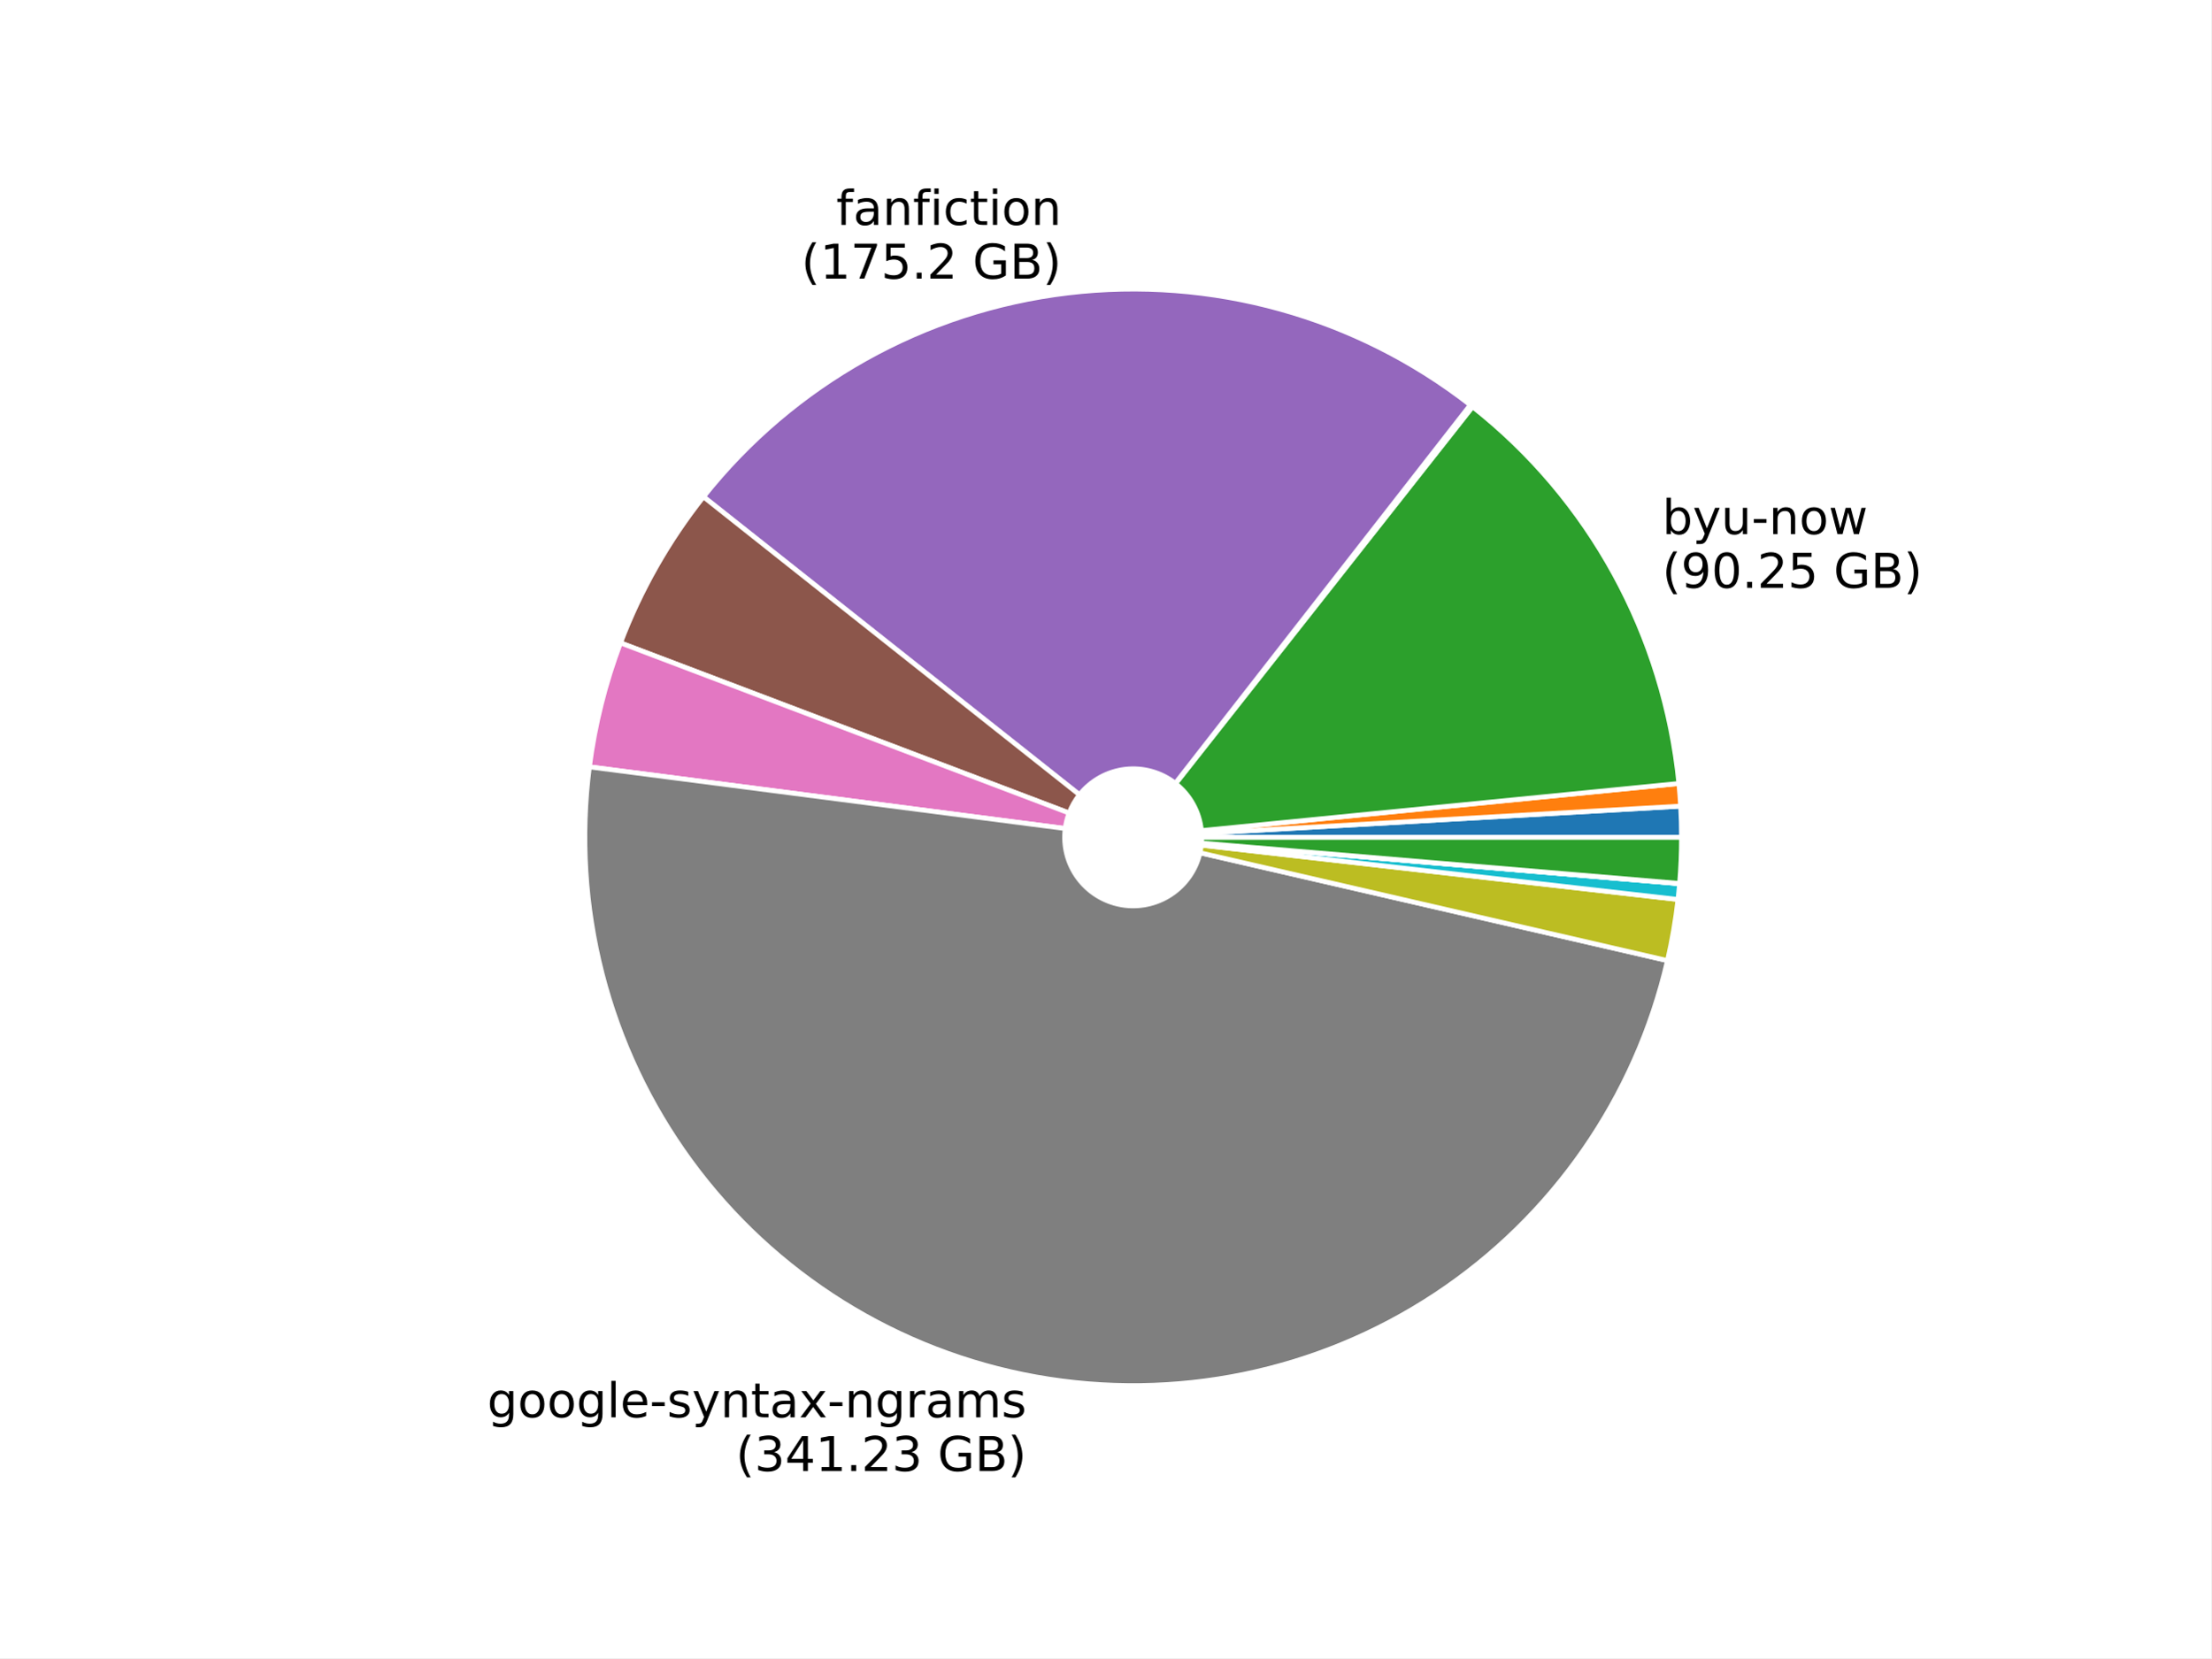
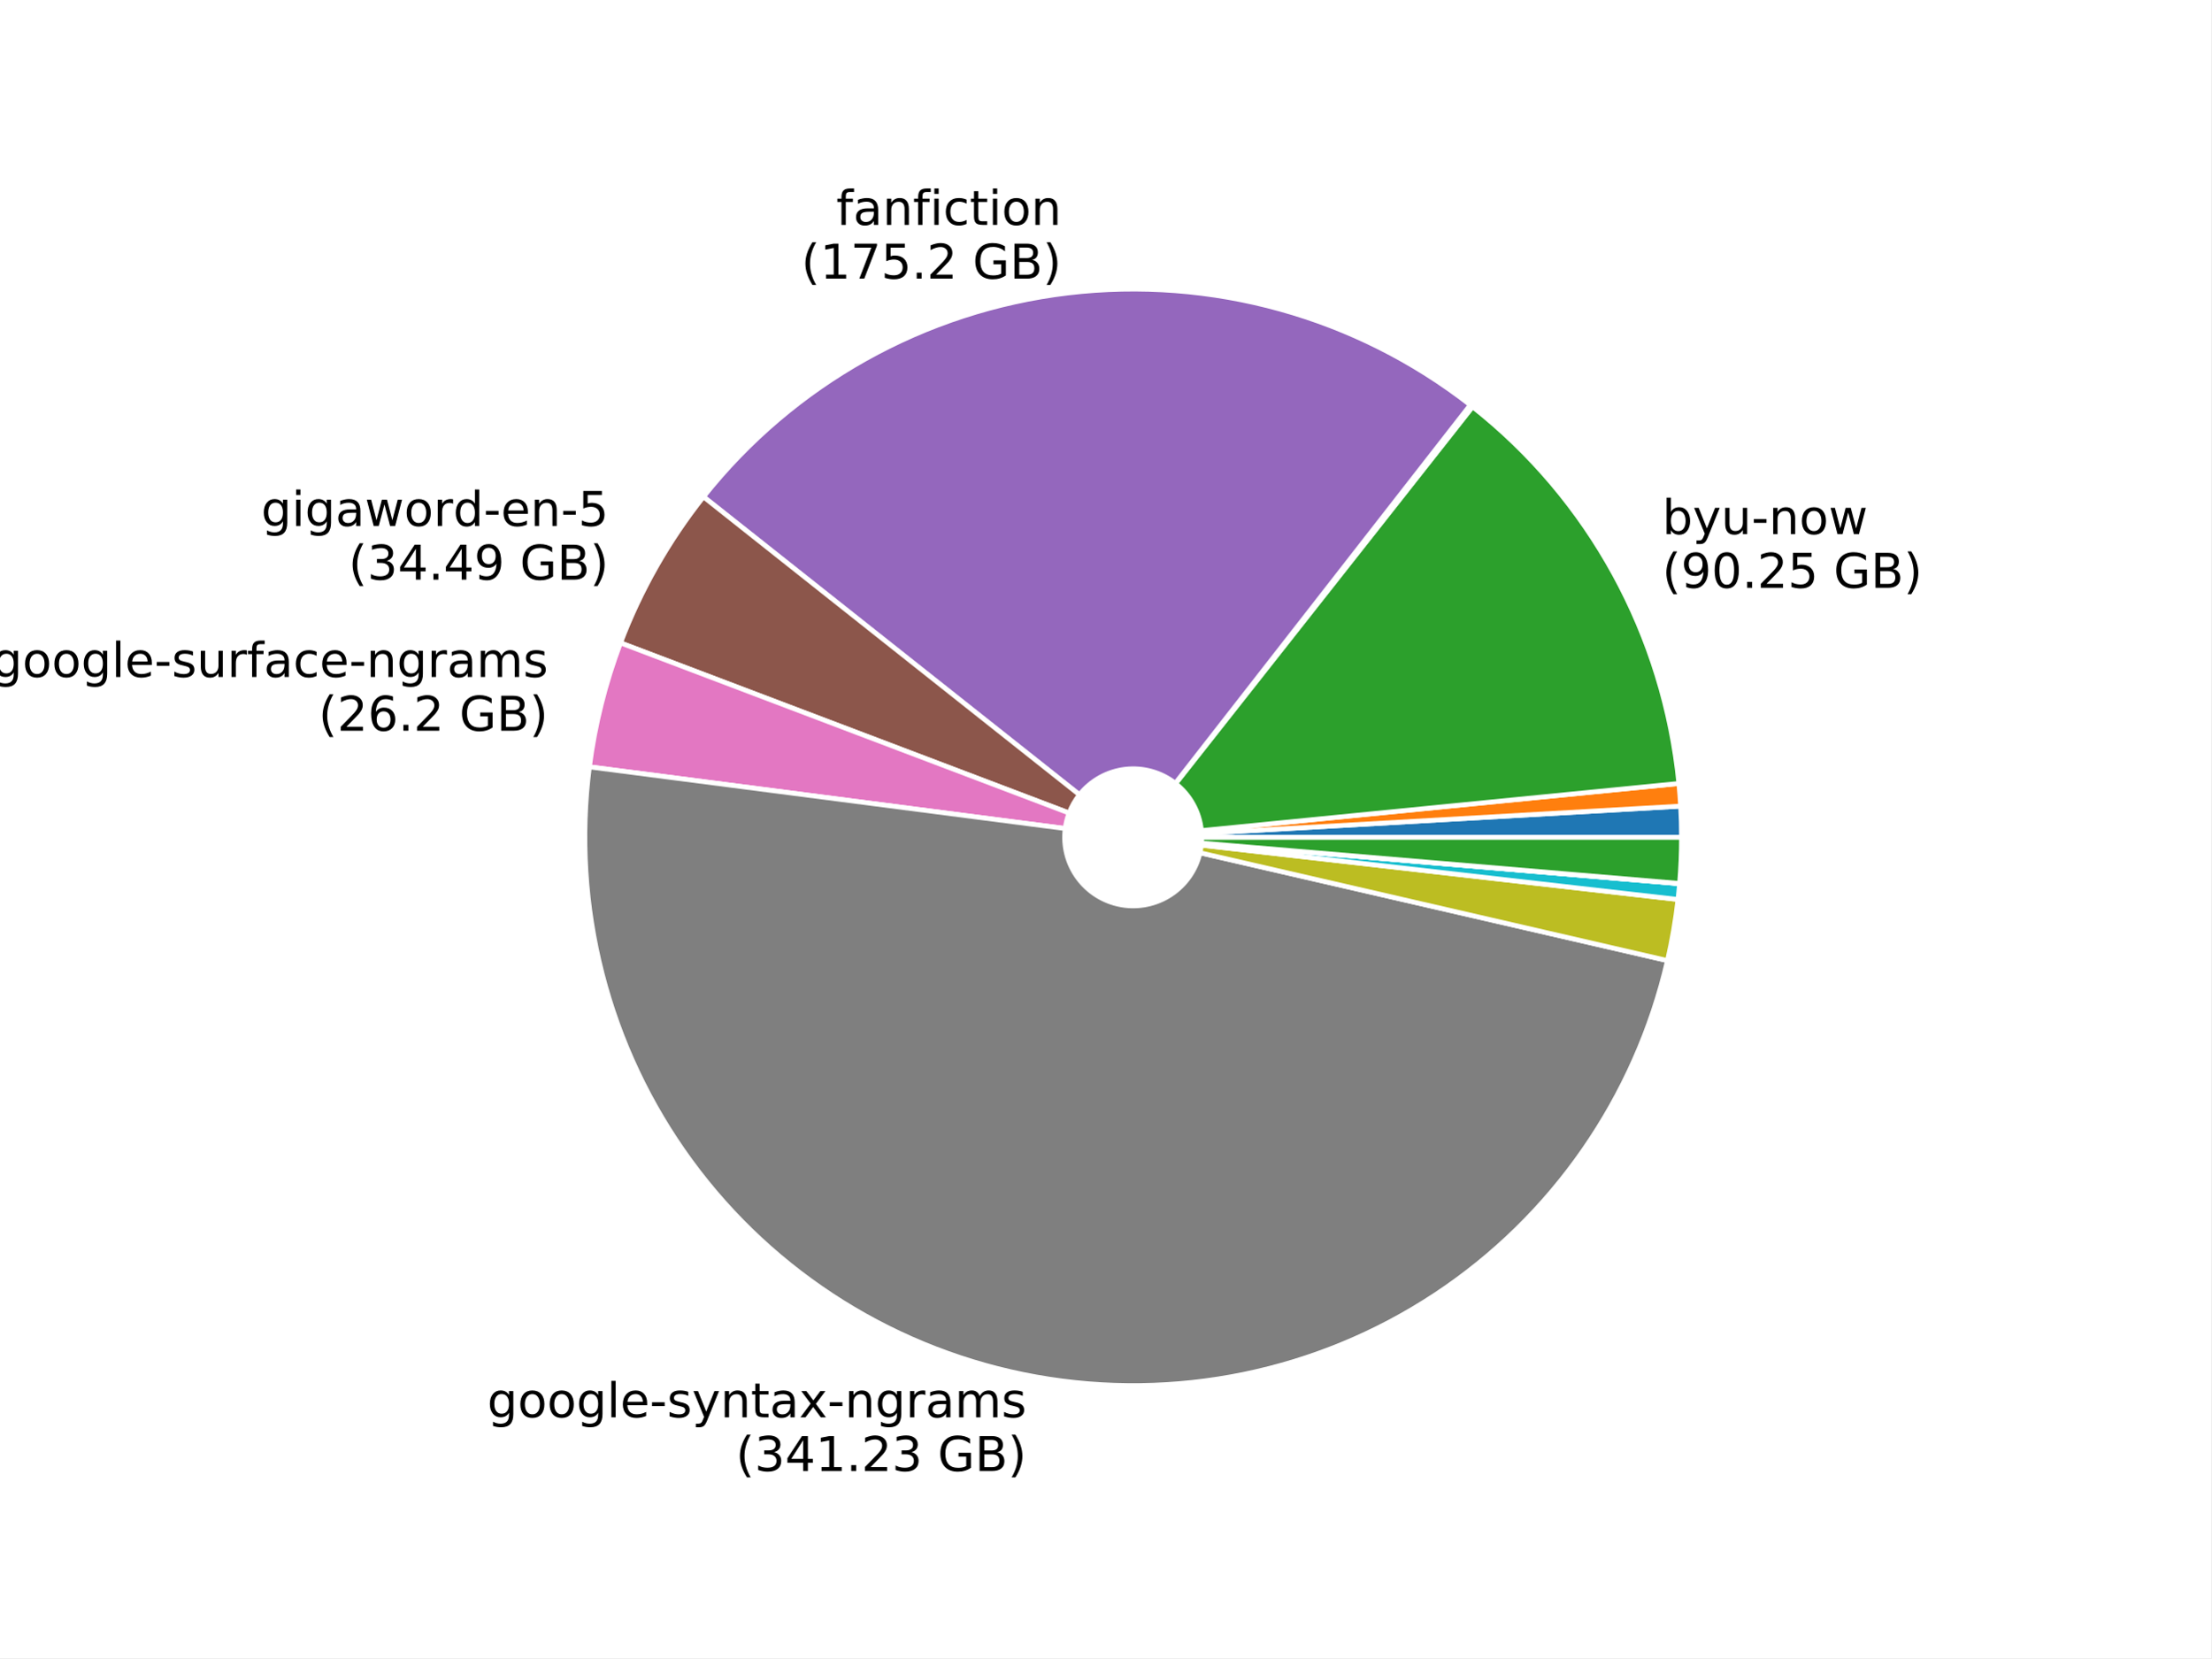
<svg xmlns="http://www.w3.org/2000/svg" xmlns:xlink="http://www.w3.org/1999/xlink" height="345.6pt" version="1.1" viewBox="0 0 460.8 345.6" width="460.8pt">
  <defs>
    <style type="text/css">
*{stroke-linecap:butt;stroke-linejoin:round;}
  </style>
  </defs>
  <g id="figure_1">
    <g id="patch_1">
      <path d="M 0 345.6  L 460.8 345.6  L 460.8 0  L 0 0  z " style="fill:#ffffff;" />
    </g>
    <g id="axes_1">
      <g id="patch_2">
        <path d="M 350.438 174.528  C 350.438 173.442 350.423 172.357 350.392 171.271  C 350.361 170.186 350.315 169.101 350.253 168.017  L 250.422 173.714  C 250.429 173.85 250.435 173.985 250.439 174.121  C 250.443 174.257 250.445 174.392 250.445 174.528  L 350.438 174.528  z " style="fill:#1f77b4;stroke:#ffffff;stroke-linejoin:miter;" />
      </g>
      <g id="patch_3">
        <path d="M 350.253 168.017  C 350.208 167.229 350.155 166.442 350.093 165.655  C 350.032 164.868 349.963 164.082 349.885 163.297  L 250.376 173.124  C 250.385 173.222 250.394 173.321 250.402 173.419  C 250.409 173.517 250.416 173.616 250.422 173.714  L 350.253 168.017  z " style="fill:#ff7f0e;stroke:#ffffff;stroke-linejoin:miter;" />
      </g>
      <g id="patch_4">
        <path d="M 349.885 163.297  C 348.373 147.987 343.785 133.139 336.397 119.645  C 329.008 106.151 318.971 94.287 306.887 84.766  L 245.001 163.308  C 246.511 164.498 247.766 165.981 248.69 167.668  C 249.613 169.354 250.187 171.21 250.376 173.124  L 349.885 163.297  z " style="fill:#2ca02c;stroke:#ffffff;stroke-linejoin:miter;" />
      </g>
      <g id="patch_5">
        <path d="M 306.887 84.766  C 306.809 84.705 306.732 84.644 306.654 84.583  C 306.577 84.522 306.499 84.462 306.422 84.401  L 244.943 163.262  C 244.952 163.27 244.962 163.277 244.972 163.285  C 244.981 163.292 244.991 163.3 245.001 163.308  L 306.887 84.766  z " style="fill:#d62728;stroke:#ffffff;stroke-linejoin:miter;" />
      </g>
      <g id="patch_6">
        <path d="M 306.422 84.401  C 282.653 65.871 252.493 57.476 222.569 61.061  C 192.645 64.645 165.321 79.925 146.601 103.544  L 224.965 165.655  C 227.305 162.703 230.721 160.793 234.461 160.345  C 238.202 159.897 241.972 160.946 244.943 163.262  L 306.422 84.401  z " style="fill:#9467bd;stroke:#ffffff;stroke-linejoin:miter;" />
      </g>
      <g id="patch_7">
        <path d="M 146.601 103.544  C 142.96 108.138 139.677 113.005 136.783 118.103  C 133.889 123.201 131.391 128.513 129.312 133.994  L 222.804 169.461  C 223.064 168.776 223.376 168.112 223.738 167.475  C 224.1 166.838 224.51 166.229 224.965 165.655  L 146.601 103.544  z " style="fill:#8c564b;stroke:#ffffff;stroke-linejoin:miter;" />
      </g>
      <g id="patch_8">
        <path d="M 129.312 133.994  C 127.732 138.157 126.398 142.409 125.315 146.728  C 124.231 151.046 123.402 155.425 122.829 159.84  L 221.994 172.692  C 222.065 172.14 222.169 171.593 222.304 171.053  C 222.44 170.513 222.607 169.982 222.804 169.461  L 129.312 133.994  z " style="fill:#e377c2;stroke:#ffffff;stroke-linejoin:miter;" />
      </g>
      <g id="patch_9">
        <path d="M 122.829 159.84  C 119.06 188.928 126.629 218.379 143.958 242.043  C 161.287 265.708 187.078 281.816 215.946 287.004  C 244.814 292.193 274.6 286.073 299.084 269.923  C 323.568 253.772 340.919 228.8 347.513 200.22  L 250.079 177.74  C 249.255 181.312 247.086 184.434 244.026 186.452  C 240.965 188.471 237.242 189.236 233.633 188.588  C 230.025 187.939 226.801 185.926 224.635 182.967  C 222.469 180.009 221.522 176.328 221.994 172.692  L 122.829 159.84  z " style="fill:#7f7f7f;stroke:#ffffff;stroke-linejoin:miter;" />
      </g>
      <g id="patch_10">
        <path d="M 347.513 200.22  C 347.998 198.12 348.423 196.006 348.788 193.881  C 349.153 191.756 349.458 189.621 349.702 187.479  L 250.353 176.147  C 250.322 176.415 250.284 176.682 250.238 176.947  C 250.193 177.213 250.14 177.477 250.079 177.74  L 347.513 200.22  z " style="fill:#bcbd22;stroke:#ffffff;stroke-linejoin:miter;" />
      </g>
      <g id="patch_11">
        <path d="M 349.702 187.479  C 349.765 186.931 349.823 186.382 349.878 185.833  C 349.932 185.284 349.983 184.734 350.03 184.184  L 250.394 175.735  C 250.388 175.804 250.382 175.872 250.375 175.941  C 250.368 176.01 250.361 176.078 250.353 176.147  L 349.702 187.479  z " style="fill:#17becf;stroke:#ffffff;stroke-linejoin:miter;" />
      </g>
      <g id="patch_12">
        <path d="M 350.03 184.184  C 350.03 184.182 350.03 184.179 350.03 184.176  C 350.031 184.173 350.031 184.171 350.031 184.168  L 250.394 175.733  C 250.394 175.733 250.394 175.734 250.394 175.734  C 250.394 175.734 250.394 175.735 250.394 175.735  L 350.03 184.184  z " style="fill:#1f77b4;stroke:#ffffff;stroke-linejoin:miter;" />
      </g>
      <g id="patch_13">
        <path d="M 350.031 184.168  C 350.031 184.163 350.032 184.158 350.032 184.154  C 350.033 184.149 350.033 184.144 350.033 184.14  L 250.394 175.729  C 250.394 175.73 250.394 175.731 250.394 175.731  C 250.394 175.732 250.394 175.732 250.394 175.733  L 350.031 184.168  z " style="fill:#ff7f0e;stroke:#ffffff;stroke-linejoin:miter;" />
      </g>
      <g id="patch_14">
        <path d="M 350.033 184.14  C 350.168 182.541 350.27 180.941 350.337 179.338  C 350.405 177.736 350.438 176.132 350.438 174.528  L 250.445 174.528  C 250.445 174.728 250.441 174.929 250.432 175.129  C 250.424 175.33 250.411 175.53 250.394 175.729  L 350.033 184.14  z " style="fill:#2ca02c;stroke:#ffffff;stroke-linejoin:miter;" />
      </g>
      <g id="matplotlib.axis_1" />
      <g id="matplotlib.axis_2" />
      <g id="text_1">
        <defs>
          <path d="M 48.688 27.297  Q 48.688 37.203 44.609 42.844  Q 40.531 48.484 33.406 48.484  Q 26.266 48.484 22.188 42.844  Q 18.109 37.203 18.109 27.297  Q 18.109 17.391 22.188 11.75  Q 26.266 6.109 33.406 6.109  Q 40.531 6.109 44.609 11.75  Q 48.688 17.391 48.688 27.297  z M 18.109 46.391  Q 20.953 51.266 25.266 53.625  Q 29.594 56 35.594 56  Q 45.562 56 51.781 48.094  Q 58.016 40.188 58.016 27.297  Q 58.016 14.406 51.781 6.484  Q 45.562 -1.422 35.594 -1.422  Q 29.594 -1.422 25.266 0.953  Q 20.953 3.328 18.109 8.203  L 18.109 0  L 9.078 0  L 9.078 75.984  L 18.109 75.984  z " id="DejaVuSans-62" />
          <path d="M 32.172 -5.078  Q 28.375 -14.844 24.75 -17.812  Q 21.141 -20.797 15.094 -20.797  L 7.906 -20.797  L 7.906 -13.281  L 13.188 -13.281  Q 16.891 -13.281 18.938 -11.516  Q 21 -9.766 23.484 -3.219  L 25.094 0.875  L 2.984 54.688  L 12.5 54.688  L 29.594 11.922  L 46.688 54.688  L 56.203 54.688  z " id="DejaVuSans-79" />
          <path d="M 8.5 21.578  L 8.5 54.688  L 17.484 54.688  L 17.484 21.922  Q 17.484 14.156 20.5 10.266  Q 23.531 6.391 29.594 6.391  Q 36.859 6.391 41.078 11.031  Q 45.312 15.672 45.312 23.688  L 45.312 54.688  L 54.297 54.688  L 54.297 0  L 45.312 0  L 45.312 8.406  Q 42.047 3.422 37.719 1  Q 33.406 -1.422 27.688 -1.422  Q 18.266 -1.422 13.375 4.438  Q 8.5 10.297 8.5 21.578  z M 31.109 56  z " id="DejaVuSans-75" />
          <path d="M 4.891 31.391  L 31.203 31.391  L 31.203 23.391  L 4.891 23.391  z " id="DejaVuSans-2d" />
          <path d="M 54.891 33.016  L 54.891 0  L 45.906 0  L 45.906 32.719  Q 45.906 40.484 42.875 44.328  Q 39.844 48.188 33.797 48.188  Q 26.516 48.188 22.312 43.547  Q 18.109 38.922 18.109 30.906  L 18.109 0  L 9.078 0  L 9.078 54.688  L 18.109 54.688  L 18.109 46.188  Q 21.344 51.125 25.703 53.562  Q 30.078 56 35.797 56  Q 45.219 56 50.047 50.172  Q 54.891 44.344 54.891 33.016  z " id="DejaVuSans-6e" />
          <path d="M 30.609 48.391  Q 23.391 48.391 19.188 42.75  Q 14.984 37.109 14.984 27.297  Q 14.984 17.484 19.156 11.844  Q 23.344 6.203 30.609 6.203  Q 37.797 6.203 41.984 11.859  Q 46.188 17.531 46.188 27.297  Q 46.188 37.016 41.984 42.703  Q 37.797 48.391 30.609 48.391  z M 30.609 56  Q 42.328 56 49.016 48.375  Q 55.719 40.766 55.719 27.297  Q 55.719 13.875 49.016 6.219  Q 42.328 -1.422 30.609 -1.422  Q 18.844 -1.422 12.172 6.219  Q 5.516 13.875 5.516 27.297  Q 5.516 40.766 12.172 48.375  Q 18.844 56 30.609 56  z " id="DejaVuSans-6f" />
          <path d="M 4.203 54.688  L 13.188 54.688  L 24.422 12.016  L 35.594 54.688  L 46.188 54.688  L 57.422 12.016  L 68.609 54.688  L 77.594 54.688  L 63.281 0  L 52.688 0  L 40.922 44.828  L 29.109 0  L 18.5 0  z " id="DejaVuSans-77" />
        </defs>
        <g transform="translate(346.4204 111.3172)scale(0.1 -0.1)">
          <use xlink:href="#DejaVuSans-62" />
          <use x="63.477" xlink:href="#DejaVuSans-79" />
          <use x="122.656" xlink:href="#DejaVuSans-75" />
          <use x="186.035" xlink:href="#DejaVuSans-2d" />
          <use x="222.119" xlink:href="#DejaVuSans-6e" />
          <use x="285.498" xlink:href="#DejaVuSans-6f" />
          <use x="346.68" xlink:href="#DejaVuSans-77" />
        </g>
        <defs>
          <path d="M 31 75.875  Q 24.469 64.656 21.281 53.656  Q 18.109 42.672 18.109 31.391  Q 18.109 20.125 21.312 9.062  Q 24.516 -2 31 -13.188  L 23.188 -13.188  Q 15.875 -1.703 12.234 9.375  Q 8.594 20.453 8.594 31.391  Q 8.594 42.281 12.203 53.312  Q 15.828 64.359 23.188 75.875  z " id="DejaVuSans-28" />
          <path d="M 10.984 1.516  L 10.984 10.5  Q 14.703 8.734 18.5 7.812  Q 22.312 6.891 25.984 6.891  Q 35.75 6.891 40.891 13.453  Q 46.047 20.016 46.781 33.406  Q 43.953 29.203 39.594 26.953  Q 35.25 24.703 29.984 24.703  Q 19.047 24.703 12.672 31.312  Q 6.297 37.938 6.297 49.422  Q 6.297 60.641 12.938 67.422  Q 19.578 74.219 30.609 74.219  Q 43.266 74.219 49.922 64.516  Q 56.594 54.828 56.594 36.375  Q 56.594 19.141 48.406 8.859  Q 40.234 -1.422 26.422 -1.422  Q 22.703 -1.422 18.891 -0.688  Q 15.094 0.047 10.984 1.516  z M 30.609 32.422  Q 37.25 32.422 41.125 36.953  Q 45.016 41.5 45.016 49.422  Q 45.016 57.281 41.125 61.844  Q 37.25 66.406 30.609 66.406  Q 23.969 66.406 20.094 61.844  Q 16.219 57.281 16.219 49.422  Q 16.219 41.5 20.094 36.953  Q 23.969 32.422 30.609 32.422  z " id="DejaVuSans-39" />
          <path d="M 31.781 66.406  Q 24.172 66.406 20.328 58.906  Q 16.5 51.422 16.5 36.375  Q 16.5 21.391 20.328 13.891  Q 24.172 6.391 31.781 6.391  Q 39.453 6.391 43.281 13.891  Q 47.125 21.391 47.125 36.375  Q 47.125 51.422 43.281 58.906  Q 39.453 66.406 31.781 66.406  z M 31.781 74.219  Q 44.047 74.219 50.516 64.516  Q 56.984 54.828 56.984 36.375  Q 56.984 17.969 50.516 8.266  Q 44.047 -1.422 31.781 -1.422  Q 19.531 -1.422 13.062 8.266  Q 6.594 17.969 6.594 36.375  Q 6.594 54.828 13.062 64.516  Q 19.531 74.219 31.781 74.219  z " id="DejaVuSans-30" />
          <path d="M 10.688 12.406  L 21 12.406  L 21 0  L 10.688 0  z " id="DejaVuSans-2e" />
          <path d="M 19.188 8.297  L 53.609 8.297  L 53.609 0  L 7.328 0  L 7.328 8.297  Q 12.938 14.109 22.625 23.891  Q 32.328 33.688 34.812 36.531  Q 39.547 41.844 41.422 45.531  Q 43.312 49.219 43.312 52.781  Q 43.312 58.594 39.234 62.25  Q 35.156 65.922 28.609 65.922  Q 23.969 65.922 18.812 64.312  Q 13.672 62.703 7.812 59.422  L 7.812 69.391  Q 13.766 71.781 18.938 73  Q 24.125 74.219 28.422 74.219  Q 39.75 74.219 46.484 68.547  Q 53.219 62.891 53.219 53.422  Q 53.219 48.922 51.531 44.891  Q 49.859 40.875 45.406 35.406  Q 44.188 33.984 37.641 27.219  Q 31.109 20.453 19.188 8.297  z " id="DejaVuSans-32" />
          <path d="M 10.797 72.906  L 49.516 72.906  L 49.516 64.594  L 19.828 64.594  L 19.828 46.734  Q 21.969 47.469 24.109 47.828  Q 26.266 48.188 28.422 48.188  Q 40.625 48.188 47.75 41.5  Q 54.891 34.812 54.891 23.391  Q 54.891 11.625 47.562 5.094  Q 40.234 -1.422 26.906 -1.422  Q 22.312 -1.422 17.547 -0.641  Q 12.797 0.141 7.719 1.703  L 7.719 11.625  Q 12.109 9.234 16.797 8.062  Q 21.484 6.891 26.703 6.891  Q 35.156 6.891 40.078 11.328  Q 45.016 15.766 45.016 23.391  Q 45.016 31 40.078 35.438  Q 35.156 39.891 26.703 39.891  Q 22.75 39.891 18.812 39.016  Q 14.891 38.141 10.797 36.281  z " id="DejaVuSans-35" />
          <path id="DejaVuSans-20" />
          <path d="M 59.516 10.406  L 59.516 29.984  L 43.406 29.984  L 43.406 38.094  L 69.281 38.094  L 69.281 6.781  Q 63.578 2.734 56.688 0.656  Q 49.812 -1.422 42 -1.422  Q 24.906 -1.422 15.25 8.562  Q 5.609 18.562 5.609 36.375  Q 5.609 54.25 15.25 64.234  Q 24.906 74.219 42 74.219  Q 49.125 74.219 55.547 72.453  Q 61.969 70.703 67.391 67.281  L 67.391 56.781  Q 61.922 61.422 55.766 63.766  Q 49.609 66.109 42.828 66.109  Q 29.438 66.109 22.719 58.641  Q 16.016 51.172 16.016 36.375  Q 16.016 21.625 22.719 14.156  Q 29.438 6.688 42.828 6.688  Q 48.047 6.688 52.141 7.594  Q 56.25 8.5 59.516 10.406  z " id="DejaVuSans-47" />
          <path d="M 19.672 34.812  L 19.672 8.109  L 35.5 8.109  Q 43.453 8.109 47.281 11.406  Q 51.125 14.703 51.125 21.484  Q 51.125 28.328 47.281 31.562  Q 43.453 34.812 35.5 34.812  z M 19.672 64.797  L 19.672 42.828  L 34.281 42.828  Q 41.5 42.828 45.031 45.531  Q 48.578 48.25 48.578 53.812  Q 48.578 59.328 45.031 62.062  Q 41.5 64.797 34.281 64.797  z M 9.812 72.906  L 35.016 72.906  Q 46.297 72.906 52.391 68.219  Q 58.5 63.531 58.5 54.891  Q 58.5 48.188 55.375 44.234  Q 52.25 40.281 46.188 39.312  Q 53.469 37.75 57.5 32.781  Q 61.531 27.828 61.531 20.406  Q 61.531 10.641 54.891 5.312  Q 48.25 0 35.984 0  L 9.812 0  z " id="DejaVuSans-42" />
          <path d="M 8.016 75.875  L 15.828 75.875  Q 23.141 64.359 26.781 53.312  Q 30.422 42.281 30.422 31.391  Q 30.422 20.453 26.781 9.375  Q 23.141 -1.703 15.828 -13.188  L 8.016 -13.188  Q 14.5 -2 17.703 9.062  Q 20.906 20.125 20.906 31.391  Q 20.906 42.672 17.703 53.656  Q 14.5 64.656 8.016 75.875  z " id="DejaVuSans-29" />
        </defs>
        <g transform="translate(346.4204 122.515)scale(0.1 -0.1)">
          <use xlink:href="#DejaVuSans-28" />
          <use x="39.014" xlink:href="#DejaVuSans-39" />
          <use x="102.637" xlink:href="#DejaVuSans-30" />
          <use x="166.26" xlink:href="#DejaVuSans-2e" />
          <use x="198.047" xlink:href="#DejaVuSans-32" />
          <use x="261.67" xlink:href="#DejaVuSans-35" />
          <use x="325.293" xlink:href="#DejaVuSans-20" />
          <use x="357.08" xlink:href="#DejaVuSans-47" />
          <use x="434.57" xlink:href="#DejaVuSans-42" />
          <use x="503.174" xlink:href="#DejaVuSans-29" />
        </g>
      </g>
      <g id="text_2">
        <defs>
          <path d="M 37.109 75.984  L 37.109 68.5  L 28.516 68.5  Q 23.688 68.5 21.797 66.547  Q 19.922 64.594 19.922 59.516  L 19.922 54.688  L 34.719 54.688  L 34.719 47.703  L 19.922 47.703  L 19.922 0  L 10.891 0  L 10.891 47.703  L 2.297 47.703  L 2.297 54.688  L 10.891 54.688  L 10.891 58.5  Q 10.891 67.625 15.141 71.797  Q 19.391 75.984 28.609 75.984  z " id="DejaVuSans-66" />
          <path d="M 34.281 27.484  Q 23.391 27.484 19.188 25  Q 14.984 22.516 14.984 16.5  Q 14.984 11.719 18.141 8.906  Q 21.297 6.109 26.703 6.109  Q 34.188 6.109 38.703 11.406  Q 43.219 16.703 43.219 25.484  L 43.219 27.484  z M 52.203 31.203  L 52.203 0  L 43.219 0  L 43.219 8.297  Q 40.141 3.328 35.547 0.953  Q 30.953 -1.422 24.312 -1.422  Q 15.922 -1.422 10.953 3.297  Q 6 8.016 6 15.922  Q 6 25.141 12.172 29.828  Q 18.359 34.516 30.609 34.516  L 43.219 34.516  L 43.219 35.406  Q 43.219 41.609 39.141 45  Q 35.062 48.391 27.688 48.391  Q 23 48.391 18.547 47.266  Q 14.109 46.141 10.016 43.891  L 10.016 52.203  Q 14.938 54.109 19.578 55.047  Q 24.219 56 28.609 56  Q 40.484 56 46.344 49.844  Q 52.203 43.703 52.203 31.203  z " id="DejaVuSans-61" />
          <path d="M 9.422 54.688  L 18.406 54.688  L 18.406 0  L 9.422 0  z M 9.422 75.984  L 18.406 75.984  L 18.406 64.594  L 9.422 64.594  z " id="DejaVuSans-69" />
          <path d="M 48.781 52.594  L 48.781 44.188  Q 44.969 46.297 41.141 47.344  Q 37.312 48.391 33.406 48.391  Q 24.656 48.391 19.812 42.844  Q 14.984 37.312 14.984 27.297  Q 14.984 17.281 19.812 11.734  Q 24.656 6.203 33.406 6.203  Q 37.312 6.203 41.141 7.25  Q 44.969 8.297 48.781 10.406  L 48.781 2.094  Q 45.016 0.344 40.984 -0.531  Q 36.969 -1.422 32.422 -1.422  Q 20.062 -1.422 12.781 6.344  Q 5.516 14.109 5.516 27.297  Q 5.516 40.672 12.859 48.328  Q 20.219 56 33.016 56  Q 37.156 56 41.109 55.141  Q 45.062 54.297 48.781 52.594  z " id="DejaVuSans-63" />
          <path d="M 18.312 70.219  L 18.312 54.688  L 36.812 54.688  L 36.812 47.703  L 18.312 47.703  L 18.312 18.016  Q 18.312 11.328 20.141 9.422  Q 21.969 7.516 27.594 7.516  L 36.812 7.516  L 36.812 0  L 27.594 0  Q 17.188 0 13.234 3.875  Q 9.281 7.766 9.281 18.016  L 9.281 47.703  L 2.688 47.703  L 2.688 54.688  L 9.281 54.688  L 9.281 70.219  z " id="DejaVuSans-74" />
        </defs>
        <g transform="translate(174.2726 46.87437)scale(0.1 -0.1)">
          <use xlink:href="#DejaVuSans-66" />
          <use x="35.205" xlink:href="#DejaVuSans-61" />
          <use x="96.484" xlink:href="#DejaVuSans-6e" />
          <use x="159.863" xlink:href="#DejaVuSans-66" />
          <use x="195.068" xlink:href="#DejaVuSans-69" />
          <use x="222.852" xlink:href="#DejaVuSans-63" />
          <use x="277.832" xlink:href="#DejaVuSans-74" />
          <use x="317.041" xlink:href="#DejaVuSans-69" />
          <use x="344.824" xlink:href="#DejaVuSans-6f" />
          <use x="406.006" xlink:href="#DejaVuSans-6e" />
        </g>
        <defs>
          <path d="M 12.406 8.297  L 28.516 8.297  L 28.516 63.922  L 10.984 60.406  L 10.984 69.391  L 28.422 72.906  L 38.281 72.906  L 38.281 8.297  L 54.391 8.297  L 54.391 0  L 12.406 0  z " id="DejaVuSans-31" />
          <path d="M 8.203 72.906  L 55.078 72.906  L 55.078 68.703  L 28.609 0  L 18.312 0  L 43.219 64.594  L 8.203 64.594  z " id="DejaVuSans-37" />
        </defs>
        <g transform="translate(166.9913 58.07218)scale(0.1 -0.1)">
          <use xlink:href="#DejaVuSans-28" />
          <use x="39.014" xlink:href="#DejaVuSans-31" />
          <use x="102.637" xlink:href="#DejaVuSans-37" />
          <use x="166.26" xlink:href="#DejaVuSans-35" />
          <use x="229.883" xlink:href="#DejaVuSans-2e" />
          <use x="261.67" xlink:href="#DejaVuSans-32" />
          <use x="325.293" xlink:href="#DejaVuSans-20" />
          <use x="357.08" xlink:href="#DejaVuSans-47" />
          <use x="434.57" xlink:href="#DejaVuSans-42" />
          <use x="503.174" xlink:href="#DejaVuSans-29" />
        </g>
      </g>
      <g id="text_3">
        <defs>
          <path d="M 45.406 27.984  Q 45.406 37.75 41.375 43.109  Q 37.359 48.484 30.078 48.484  Q 22.859 48.484 18.828 43.109  Q 14.797 37.75 14.797 27.984  Q 14.797 18.266 18.828 12.891  Q 22.859 7.516 30.078 7.516  Q 37.359 7.516 41.375 12.891  Q 45.406 18.266 45.406 27.984  z M 54.391 6.781  Q 54.391 -7.172 48.188 -13.984  Q 42 -20.797 29.203 -20.797  Q 24.469 -20.797 20.266 -20.094  Q 16.062 -19.391 12.109 -17.922  L 12.109 -9.188  Q 16.062 -11.328 19.922 -12.344  Q 23.781 -13.375 27.781 -13.375  Q 36.625 -13.375 41.016 -8.766  Q 45.406 -4.156 45.406 5.172  L 45.406 9.625  Q 42.625 4.781 38.281 2.391  Q 33.938 0 27.875 0  Q 17.828 0 11.672 7.656  Q 5.516 15.328 5.516 27.984  Q 5.516 40.672 11.672 48.328  Q 17.828 56 27.875 56  Q 33.938 56 38.281 53.609  Q 42.625 51.219 45.406 46.391  L 45.406 54.688  L 54.391 54.688  z " id="DejaVuSans-67" />
+           <path d="M 41.109 46.297  Q 39.594 47.172 37.812 47.578  Q 36.031 48 33.891 48  Q 26.266 48 22.188 43.047  Q 18.109 38.094 18.109 28.812  L 18.109 0  L 9.078 0  L 9.078 54.688  L 18.109 54.688  L 18.109 46.188  Q 20.953 51.172 25.484 53.578  Q 30.031 56 36.531 56  Q 37.453 56 38.578 55.875  Q 39.703 55.766 41.062 55.516  z " id="DejaVuSans-72" />
+           <path d="M 45.406 46.391  L 45.406 75.984  L 54.391 75.984  L 54.391 0  L 45.406 0  L 45.406 8.203  Q 42.578 3.328 38.25 0.953  Q 33.938 -1.422 27.875 -1.422  Q 17.969 -1.422 11.734 6.484  Q 5.516 14.406 5.516 27.297  Q 5.516 40.188 11.734 48.094  Q 17.969 56 27.875 56  Q 33.938 56 38.25 53.625  Q 42.578 51.266 45.406 46.391  z M 14.797 27.297  Q 14.797 17.391 18.875 11.75  Q 22.953 6.109 30.078 6.109  Q 37.203 6.109 41.297 11.75  Q 45.406 17.391 45.406 27.297  Q 45.406 37.203 41.297 42.844  Q 37.203 48.484 30.078 48.484  Q 22.953 48.484 18.875 42.844  Q 14.797 37.203 14.797 27.297  z " id="DejaVuSans-64" />
+           <path d="M 56.203 29.594  L 56.203 25.203  L 14.891 25.203  Q 15.484 15.922 20.484 11.062  Q 25.484 6.203 34.422 6.203  Q 39.594 6.203 44.453 7.469  Q 49.312 8.734 54.109 11.281  L 54.109 2.781  Q 49.266 0.734 44.188 -0.344  Q 39.109 -1.422 33.891 -1.422  Q 20.797 -1.422 13.156 6.188  Q 5.516 13.812 5.516 26.812  Q 5.516 40.234 12.766 48.109  Q 20.016 56 32.328 56  Q 43.359 56 49.781 48.891  Q 56.203 41.797 56.203 29.594  z M 47.219 32.234  Q 47.125 39.594 43.094 43.984  Q 39.062 48.391 32.422 48.391  Q 24.906 48.391 20.391 44.141  Q 15.875 39.891 15.188 32.172  z " id="DejaVuSans-65" />
+         </defs>
+         <g transform="translate(54.41884 109.6209)scale(0.1 -0.1)">
+           <use xlink:href="#DejaVuSans-67" />
+           <use x="63.477" xlink:href="#DejaVuSans-69" />
+           <use x="91.26" xlink:href="#DejaVuSans-67" />
+           <use x="154.736" xlink:href="#DejaVuSans-61" />
+           <use x="216.016" xlink:href="#DejaVuSans-77" />
+           <use x="297.803" xlink:href="#DejaVuSans-6f" />
+           <use x="358.984" xlink:href="#DejaVuSans-72" />
+           <use x="400.082" xlink:href="#DejaVuSans-64" />
+           <use x="463.559" xlink:href="#DejaVuSans-2d" />
+           <use x="499.643" xlink:href="#DejaVuSans-65" />
+           <use x="561.166" xlink:href="#DejaVuSans-6e" />
+           <use x="624.545" xlink:href="#DejaVuSans-2d" />
+           <use x="660.629" xlink:href="#DejaVuSans-35" />
+         </g>
+         <defs>
+           <path d="M 40.578 39.312  Q 47.656 37.797 51.625 33  Q 55.609 28.219 55.609 21.188  Q 55.609 10.406 48.188 4.484  Q 40.766 -1.422 27.094 -1.422  Q 22.516 -1.422 17.656 -0.516  Q 12.797 0.391 7.625 2.203  L 7.625 11.719  Q 11.719 9.328 16.594 8.109  Q 21.484 6.891 26.812 6.891  Q 36.078 6.891 40.938 10.547  Q 45.797 14.203 45.797 21.188  Q 45.797 27.641 41.281 31.266  Q 36.766 34.906 28.719 34.906  L 20.219 34.906  L 20.219 43.016  L 29.109 43.016  Q 36.375 43.016 40.234 45.922  Q 44.094 48.828 44.094 54.297  Q 44.094 59.906 40.109 62.906  Q 36.141 65.922 28.719 65.922  Q 24.656 65.922 20.016 65.031  Q 15.375 64.156 9.812 62.312  L 9.812 71.094  Q 15.438 72.656 20.344 73.438  Q 25.25 74.219 29.594 74.219  Q 40.828 74.219 47.359 69.109  Q 53.906 64.016 53.906 55.328  Q 53.906 49.266 50.438 45.094  Q 46.969 40.922 40.578 39.312  z " id="DejaVuSans-33" />
+           <path d="M 37.797 64.312  L 12.891 25.391  L 37.797 25.391  z M 35.203 72.906  L 47.609 72.906  L 47.609 25.391  L 58.016 25.391  L 58.016 17.188  L 47.609 17.188  L 47.609 0  L 37.797 0  L 37.797 17.188  L 4.891 17.188  L 4.891 26.703  z " id="DejaVuSans-34" />
+         </defs>
+         <g transform="translate(72.62665 120.8188)scale(0.1 -0.1)">
+           <use xlink:href="#DejaVuSans-28" />
+           <use x="39.014" xlink:href="#DejaVuSans-33" />
+           <use x="102.637" xlink:href="#DejaVuSans-34" />
+           <use x="166.26" xlink:href="#DejaVuSans-2e" />
+           <use x="198.047" xlink:href="#DejaVuSans-34" />
+           <use x="261.67" xlink:href="#DejaVuSans-39" />
+           <use x="325.293" xlink:href="#DejaVuSans-20" />
+           <use x="357.08" xlink:href="#DejaVuSans-47" />
+           <use x="434.57" xlink:href="#DejaVuSans-42" />
+           <use x="503.174" xlink:href="#DejaVuSans-29" />
+         </g>
+       </g>
+       <g id="text_4">
+         <defs>
          <path d="M 9.422 75.984  L 18.406 75.984  L 18.406 0  L 9.422 0  z " id="DejaVuSans-6c" />
-           <path d="M 56.203 29.594  L 56.203 25.203  L 14.891 25.203  Q 15.484 15.922 20.484 11.062  Q 25.484 6.203 34.422 6.203  Q 39.594 6.203 44.453 7.469  Q 49.312 8.734 54.109 11.281  L 54.109 2.781  Q 49.266 0.734 44.188 -0.344  Q 39.109 -1.422 33.891 -1.422  Q 20.797 -1.422 13.156 6.188  Q 5.516 13.812 5.516 26.812  Q 5.516 40.234 12.766 48.109  Q 20.016 56 32.328 56  Q 43.359 56 49.781 48.891  Q 56.203 41.797 56.203 29.594  z M 47.219 32.234  Q 47.125 39.594 43.094 43.984  Q 39.062 48.391 32.422 48.391  Q 24.906 48.391 20.391 44.141  Q 15.875 39.891 15.188 32.172  z " id="DejaVuSans-65" />
          <path d="M 44.281 53.078  L 44.281 44.578  Q 40.484 46.531 36.375 47.5  Q 32.281 48.484 27.875 48.484  Q 21.188 48.484 17.844 46.438  Q 14.5 44.391 14.5 40.281  Q 14.5 37.156 16.891 35.375  Q 19.281 33.594 26.516 31.984  L 29.594 31.297  Q 39.156 29.25 43.188 25.516  Q 47.219 21.781 47.219 15.094  Q 47.219 7.469 41.188 3.016  Q 35.156 -1.422 24.609 -1.422  Q 20.219 -1.422 15.453 -0.562  Q 10.688 0.297 5.422 2  L 5.422 11.281  Q 10.406 8.688 15.234 7.391  Q 20.062 6.109 24.812 6.109  Q 31.156 6.109 34.562 8.281  Q 37.984 10.453 37.984 14.406  Q 37.984 18.062 35.516 20.016  Q 33.062 21.969 24.703 23.781  L 21.578 24.516  Q 13.234 26.266 9.516 29.906  Q 5.812 33.547 5.812 39.891  Q 5.812 47.609 11.281 51.797  Q 16.75 56 26.812 56  Q 31.781 56 36.172 55.266  Q 40.578 54.547 44.281 53.078  z " id="DejaVuSans-73" />
+           <path d="M 52 44.188  Q 55.375 50.25 60.062 53.125  Q 64.75 56 71.094 56  Q 79.641 56 84.281 50.016  Q 88.922 44.047 88.922 33.016  L 88.922 0  L 79.891 0  L 79.891 32.719  Q 79.891 40.578 77.094 44.375  Q 74.312 48.188 68.609 48.188  Q 61.625 48.188 57.562 43.547  Q 53.516 38.922 53.516 30.906  L 53.516 0  L 44.484 0  L 44.484 32.719  Q 44.484 40.625 41.703 44.406  Q 38.922 48.188 33.109 48.188  Q 26.219 48.188 22.156 43.531  Q 18.109 38.875 18.109 30.906  L 18.109 0  L 9.078 0  L 9.078 54.688  L 18.109 54.688  L 18.109 46.188  Q 21.188 51.219 25.484 53.609  Q 29.781 56 35.688 56  Q 41.656 56 45.828 52.969  Q 50 49.953 52 44.188  z " id="DejaVuSans-6d" />
+         </defs>
+         <g transform="translate(-1.683964 141.1081)scale(0.1 -0.1)">
+           <use xlink:href="#DejaVuSans-67" />
+           <use x="63.477" xlink:href="#DejaVuSans-6f" />
+           <use x="124.658" xlink:href="#DejaVuSans-6f" />
+           <use x="185.84" xlink:href="#DejaVuSans-67" />
+           <use x="249.316" xlink:href="#DejaVuSans-6c" />
+           <use x="277.1" xlink:href="#DejaVuSans-65" />
+           <use x="338.623" xlink:href="#DejaVuSans-2d" />
+           <use x="374.707" xlink:href="#DejaVuSans-73" />
+           <use x="426.807" xlink:href="#DejaVuSans-75" />
+           <use x="490.186" xlink:href="#DejaVuSans-72" />
+           <use x="531.299" xlink:href="#DejaVuSans-66" />
+           <use x="566.504" xlink:href="#DejaVuSans-61" />
+           <use x="627.783" xlink:href="#DejaVuSans-63" />
+           <use x="682.764" xlink:href="#DejaVuSans-65" />
+           <use x="744.287" xlink:href="#DejaVuSans-2d" />
+           <use x="780.371" xlink:href="#DejaVuSans-6e" />
+           <use x="843.75" xlink:href="#DejaVuSans-67" />
+           <use x="907.227" xlink:href="#DejaVuSans-72" />
+           <use x="948.34" xlink:href="#DejaVuSans-61" />
+           <use x="1009.619" xlink:href="#DejaVuSans-6d" />
+           <use x="1107.031" xlink:href="#DejaVuSans-73" />
+         </g>
+         <defs>
+           <path d="M 33.016 40.375  Q 26.375 40.375 22.484 35.828  Q 18.609 31.297 18.609 23.391  Q 18.609 15.531 22.484 10.953  Q 26.375 6.391 33.016 6.391  Q 39.656 6.391 43.531 10.953  Q 47.406 15.531 47.406 23.391  Q 47.406 31.297 43.531 35.828  Q 39.656 40.375 33.016 40.375  z M 52.594 71.297  L 52.594 62.312  Q 48.875 64.062 45.094 64.984  Q 41.312 65.922 37.594 65.922  Q 27.828 65.922 22.672 59.328  Q 17.531 52.734 16.797 39.406  Q 19.672 43.656 24.016 45.922  Q 28.375 48.188 33.594 48.188  Q 44.578 48.188 50.953 41.516  Q 57.328 34.859 57.328 23.391  Q 57.328 12.156 50.688 5.359  Q 44.047 -1.422 33.016 -1.422  Q 20.359 -1.422 13.672 8.266  Q 6.984 17.969 6.984 36.375  Q 6.984 53.656 15.188 63.938  Q 23.391 74.219 37.203 74.219  Q 40.922 74.219 44.703 73.484  Q 48.484 72.75 52.594 71.297  z " id="DejaVuSans-36" />
+         </defs>
+         <g transform="translate(66.37385 152.3059)scale(0.1 -0.1)">
+           <use xlink:href="#DejaVuSans-28" />
+           <use x="39.014" xlink:href="#DejaVuSans-32" />
+           <use x="102.637" xlink:href="#DejaVuSans-36" />
+           <use x="166.26" xlink:href="#DejaVuSans-2e" />
+           <use x="198.047" xlink:href="#DejaVuSans-32" />
+           <use x="261.67" xlink:href="#DejaVuSans-20" />
+           <use x="293.457" xlink:href="#DejaVuSans-47" />
+           <use x="370.947" xlink:href="#DejaVuSans-42" />
+           <use x="439.551" xlink:href="#DejaVuSans-29" />
+         </g>
+       </g>
+       <g id="text_5">
+         <defs>
          <path d="M 54.891 54.688  L 35.109 28.078  L 55.906 0  L 45.312 0  L 29.391 21.484  L 13.484 0  L 2.875 0  L 24.125 28.609  L 4.688 54.688  L 15.281 54.688  L 29.781 35.203  L 44.281 54.688  z " id="DejaVuSans-78" />
-           <path d="M 41.109 46.297  Q 39.594 47.172 37.812 47.578  Q 36.031 48 33.891 48  Q 26.266 48 22.188 43.047  Q 18.109 38.094 18.109 28.812  L 18.109 0  L 9.078 0  L 9.078 54.688  L 18.109 54.688  L 18.109 46.188  Q 20.953 51.172 25.484 53.578  Q 30.031 56 36.531 56  Q 37.453 56 38.578 55.875  Q 39.703 55.766 41.062 55.516  z " id="DejaVuSans-72" />
-           <path d="M 52 44.188  Q 55.375 50.25 60.062 53.125  Q 64.75 56 71.094 56  Q 79.641 56 84.281 50.016  Q 88.922 44.047 88.922 33.016  L 88.922 0  L 79.891 0  L 79.891 32.719  Q 79.891 40.578 77.094 44.375  Q 74.312 48.188 68.609 48.188  Q 61.625 48.188 57.562 43.547  Q 53.516 38.922 53.516 30.906  L 53.516 0  L 44.484 0  L 44.484 32.719  Q 44.484 40.625 41.703 44.406  Q 38.922 48.188 33.109 48.188  Q 26.219 48.188 22.156 43.531  Q 18.109 38.875 18.109 30.906  L 18.109 0  L 9.078 0  L 9.078 54.688  L 18.109 54.688  L 18.109 46.188  Q 21.188 51.219 25.484 53.609  Q 29.781 56 35.688 56  Q 41.656 56 45.828 52.969  Q 50 49.953 52 44.188  z " id="DejaVuSans-6d" />
        </defs>
        <g transform="translate(101.5354 295.4125)scale(0.1 -0.1)">
          <use xlink:href="#DejaVuSans-67" />
          <use x="63.477" xlink:href="#DejaVuSans-6f" />
          <use x="124.658" xlink:href="#DejaVuSans-6f" />
          <use x="185.84" xlink:href="#DejaVuSans-67" />
          <use x="249.316" xlink:href="#DejaVuSans-6c" />
          <use x="277.1" xlink:href="#DejaVuSans-65" />
          <use x="338.623" xlink:href="#DejaVuSans-2d" />
          <use x="374.707" xlink:href="#DejaVuSans-73" />
          <use x="426.807" xlink:href="#DejaVuSans-79" />
          <use x="485.986" xlink:href="#DejaVuSans-6e" />
          <use x="549.365" xlink:href="#DejaVuSans-74" />
          <use x="588.574" xlink:href="#DejaVuSans-61" />
          <use x="649.854" xlink:href="#DejaVuSans-78" />
          <use x="709.033" xlink:href="#DejaVuSans-2d" />
          <use x="745.117" xlink:href="#DejaVuSans-6e" />
          <use x="808.496" xlink:href="#DejaVuSans-67" />
          <use x="871.973" xlink:href="#DejaVuSans-72" />
          <use x="913.086" xlink:href="#DejaVuSans-61" />
          <use x="974.365" xlink:href="#DejaVuSans-6d" />
          <use x="1071.777" xlink:href="#DejaVuSans-73" />
        </g>
-         <defs>
-           <path d="M 40.578 39.312  Q 47.656 37.797 51.625 33  Q 55.609 28.219 55.609 21.188  Q 55.609 10.406 48.188 4.484  Q 40.766 -1.422 27.094 -1.422  Q 22.516 -1.422 17.656 -0.516  Q 12.797 0.391 7.625 2.203  L 7.625 11.719  Q 11.719 9.328 16.594 8.109  Q 21.484 6.891 26.812 6.891  Q 36.078 6.891 40.938 10.547  Q 45.797 14.203 45.797 21.188  Q 45.797 27.641 41.281 31.266  Q 36.766 34.906 28.719 34.906  L 20.219 34.906  L 20.219 43.016  L 29.109 43.016  Q 36.375 43.016 40.234 45.922  Q 44.094 48.828 44.094 54.297  Q 44.094 59.906 40.109 62.906  Q 36.141 65.922 28.719 65.922  Q 24.656 65.922 20.016 65.031  Q 15.375 64.156 9.812 62.312  L 9.812 71.094  Q 15.438 72.656 20.344 73.438  Q 25.25 74.219 29.594 74.219  Q 40.828 74.219 47.359 69.109  Q 53.906 64.016 53.906 55.328  Q 53.906 49.266 50.438 45.094  Q 46.969 40.922 40.578 39.312  z " id="DejaVuSans-33" />
-           <path d="M 37.797 64.312  L 12.891 25.391  L 37.797 25.391  z M 35.203 72.906  L 47.609 72.906  L 47.609 25.391  L 58.016 25.391  L 58.016 17.188  L 47.609 17.188  L 47.609 0  L 37.797 0  L 37.797 17.188  L 4.891 17.188  L 4.891 26.703  z " id="DejaVuSans-34" />
-         </defs>
        <g transform="translate(153.3432 306.6103)scale(0.1 -0.1)">
          <use xlink:href="#DejaVuSans-28" />
          <use x="39.014" xlink:href="#DejaVuSans-33" />
          <use x="102.637" xlink:href="#DejaVuSans-34" />
          <use x="166.26" xlink:href="#DejaVuSans-31" />
          <use x="229.883" xlink:href="#DejaVuSans-2e" />
          <use x="261.67" xlink:href="#DejaVuSans-32" />
          <use x="325.293" xlink:href="#DejaVuSans-33" />
          <use x="388.916" xlink:href="#DejaVuSans-20" />
          <use x="420.703" xlink:href="#DejaVuSans-47" />
          <use x="498.193" xlink:href="#DejaVuSans-42" />
          <use x="566.797" xlink:href="#DejaVuSans-29" />
        </g>
      </g>
    </g>
  </g>
</svg>
